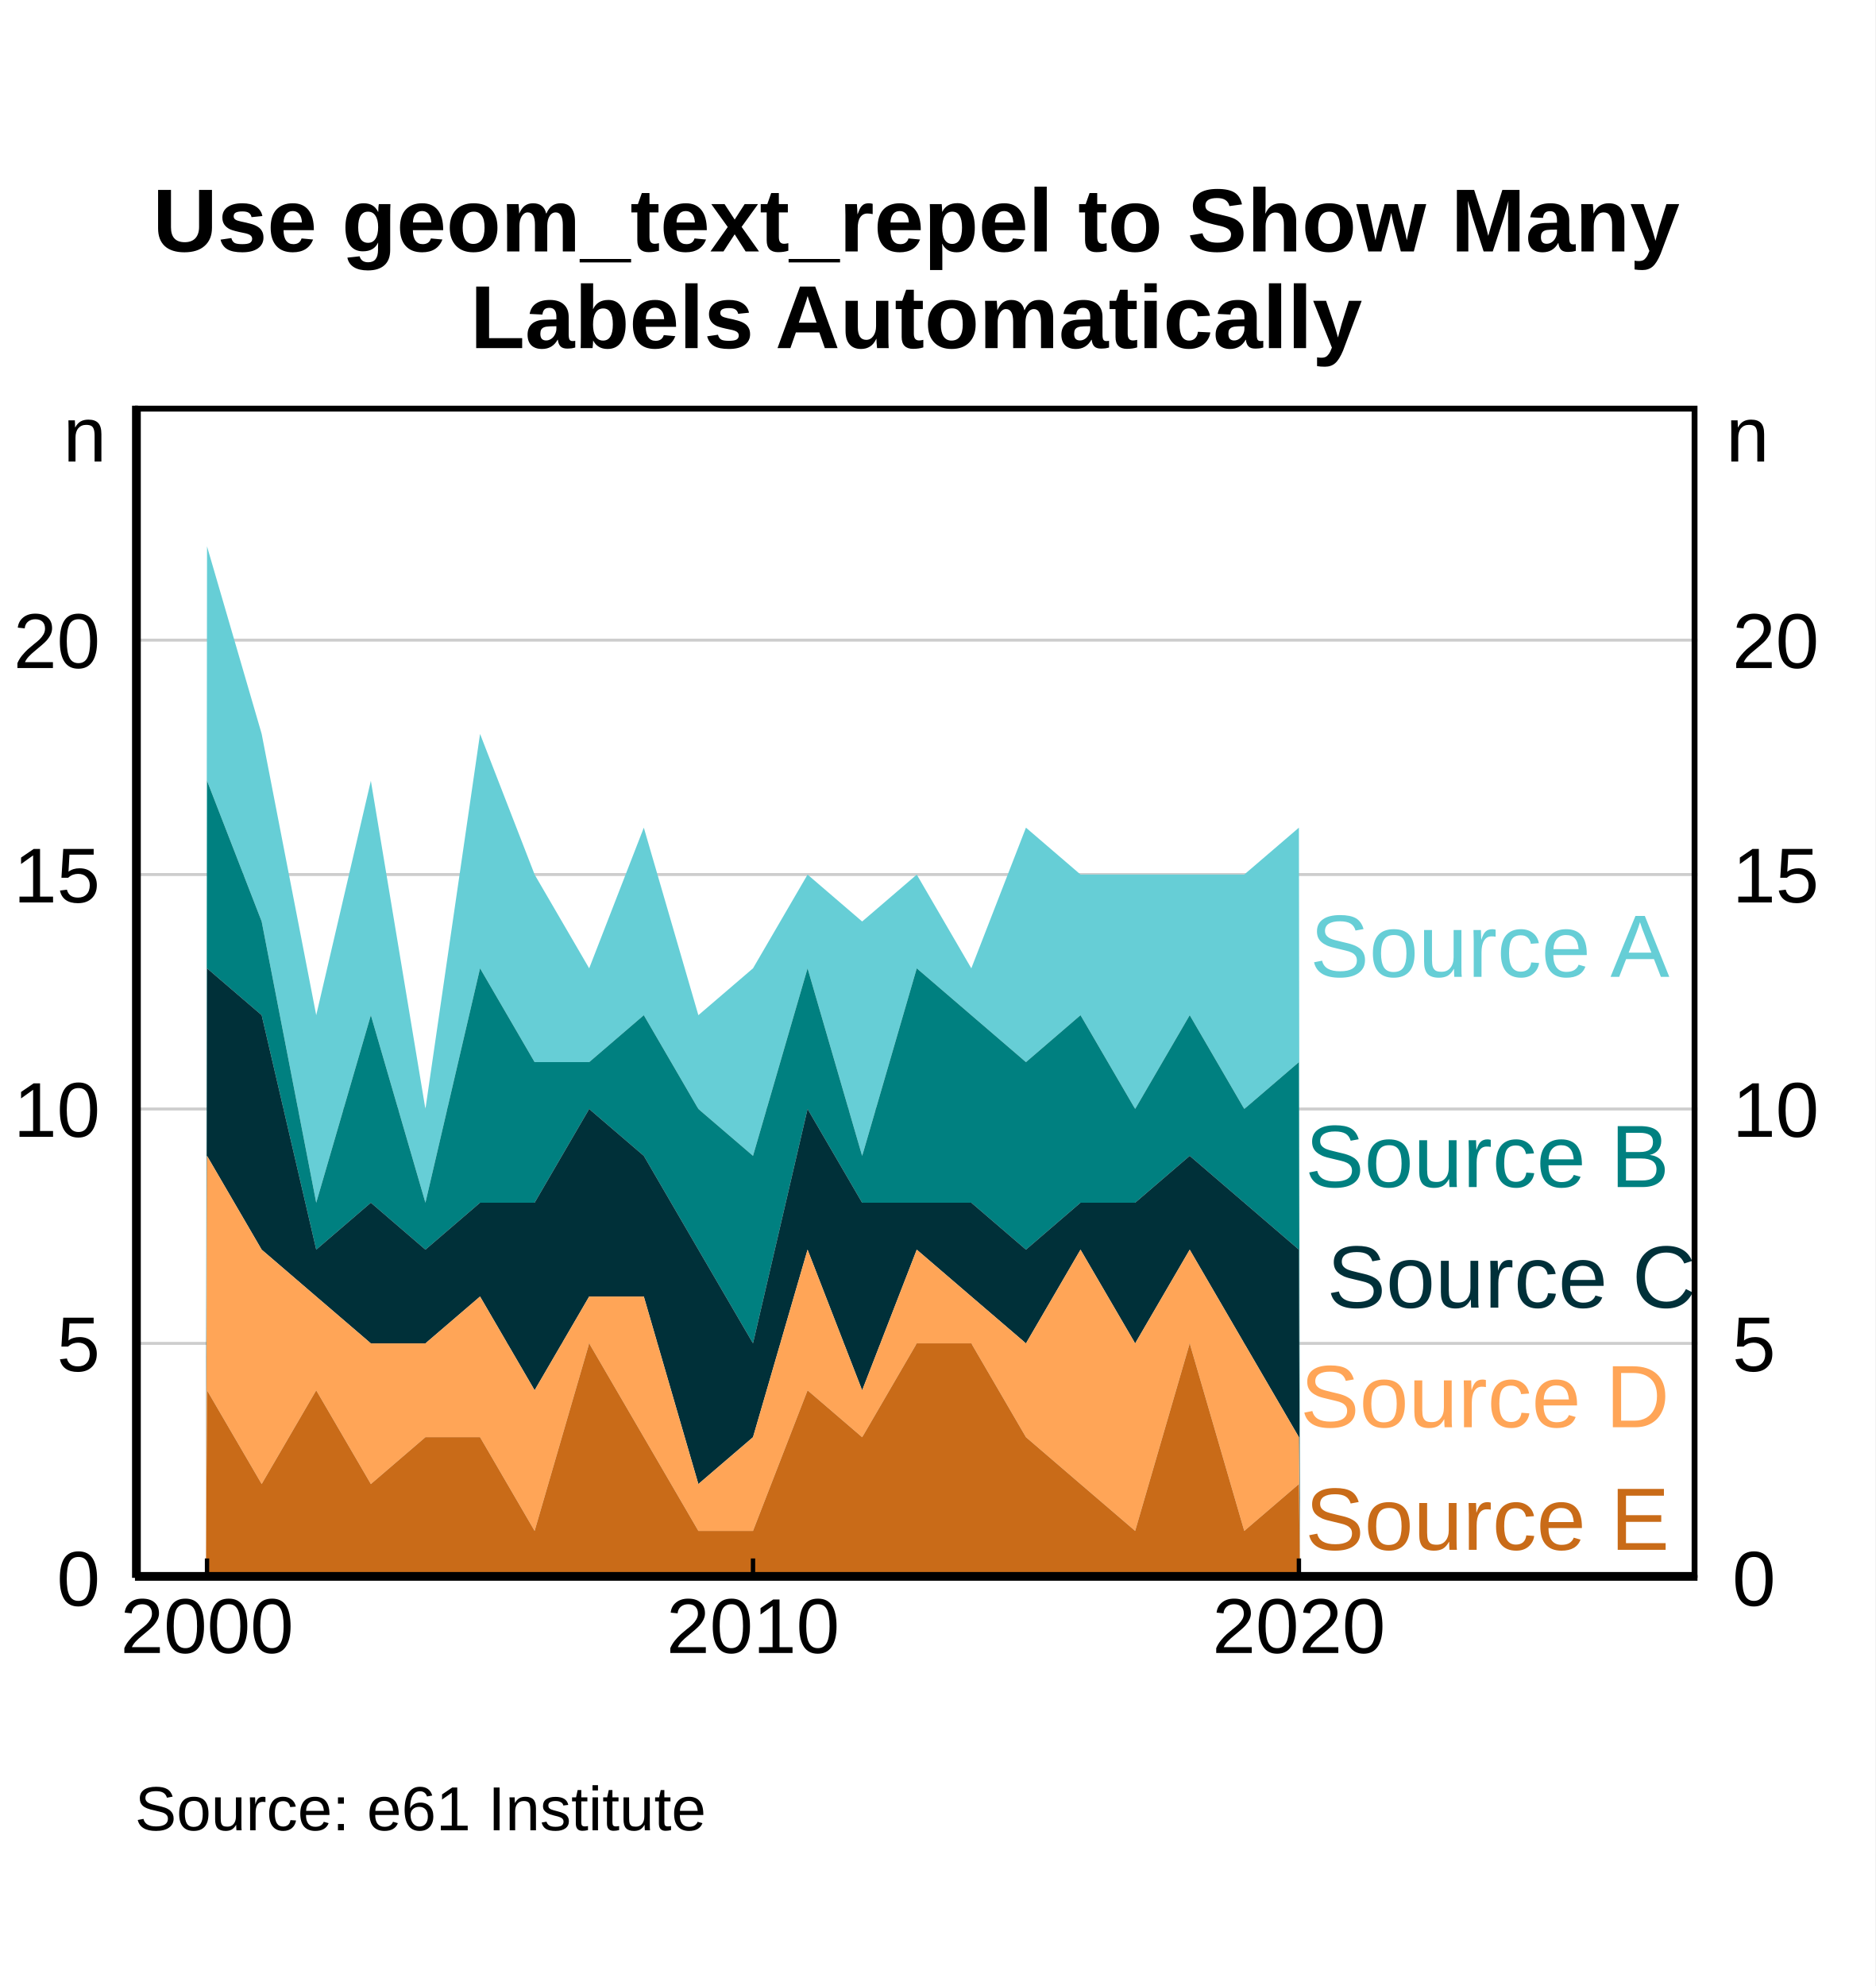
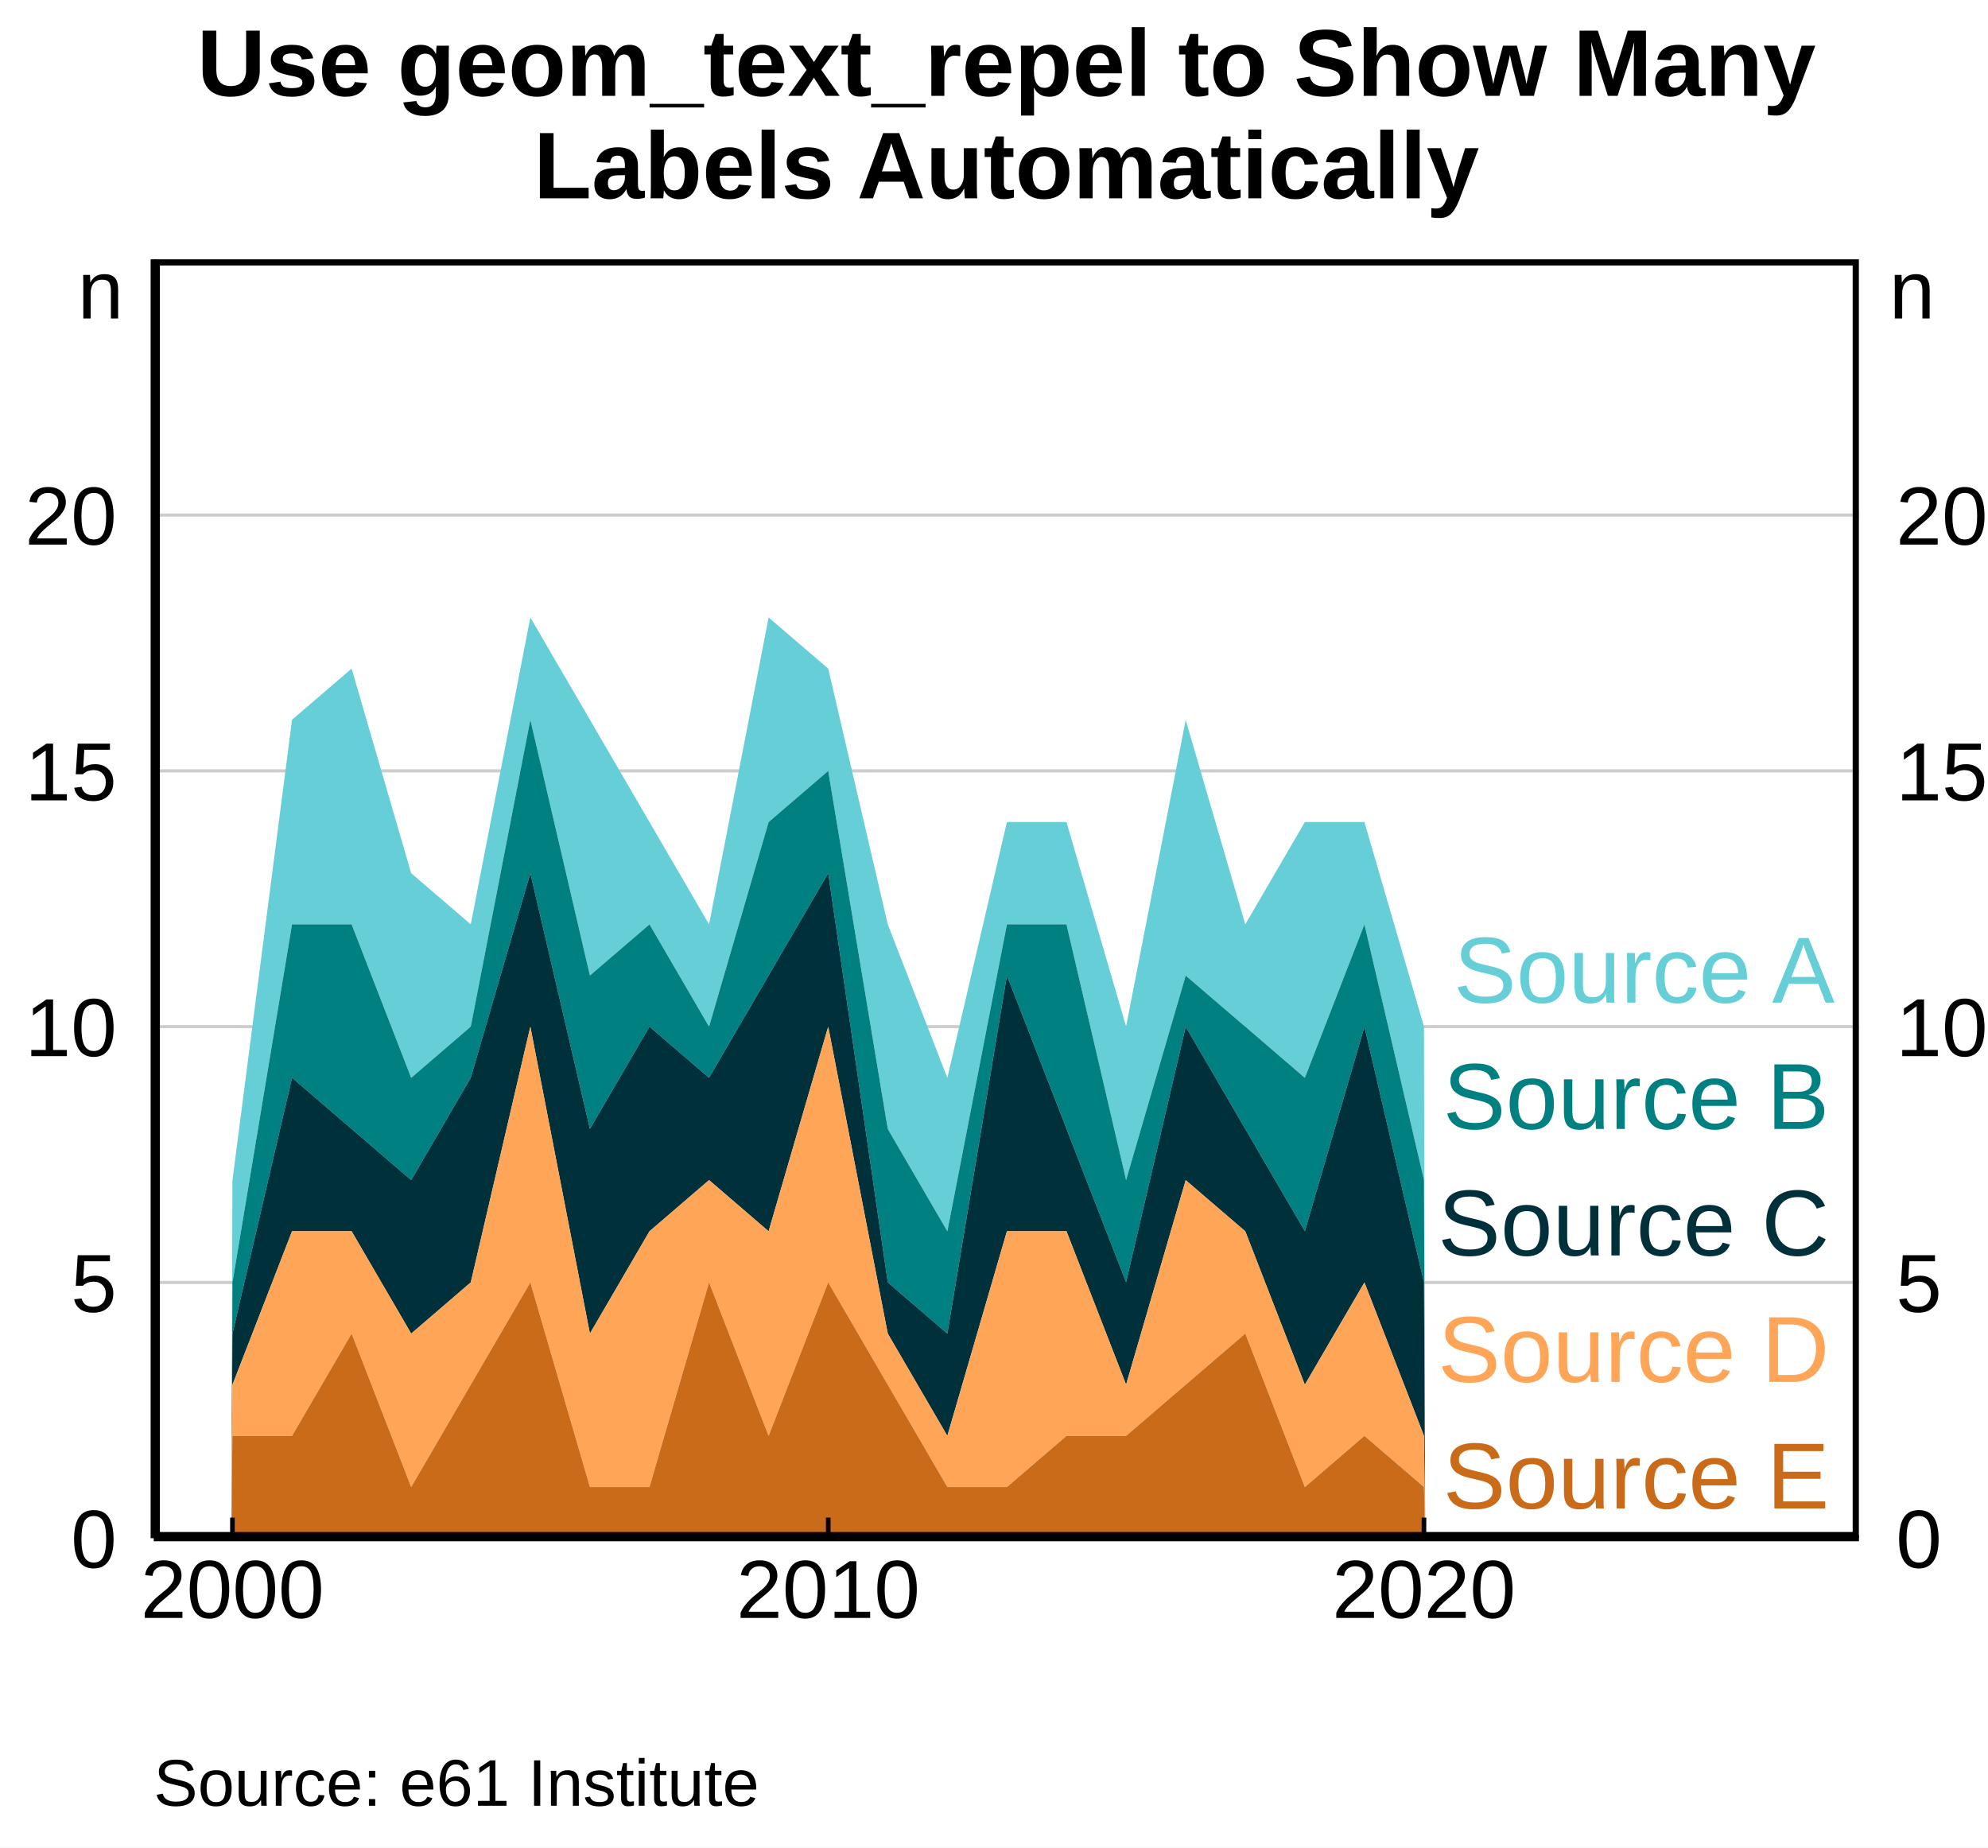
- <svg xmlns="http://www.w3.org/2000/svg" class="svglite" width="240.94pt" height="255.12pt" viewBox="0 0 240.94 255.12">
+ <svg xmlns="http://www.w3.org/2000/svg" class="svglite" width="240.94pt" height="223.94pt" viewBox="0 0 240.94 223.94">
  <defs>
    <style type="text/css">
    .svglite line, .svglite polyline, .svglite polygon, .svglite path, .svglite rect, .svglite circle {
      fill: none;
      stroke: #000000;
      stroke-linecap: round;
      stroke-linejoin: round;
      stroke-miterlimit: 10.00;
    }
    .svglite text {
      white-space: pre;
    }
  </style>
  </defs>
  <rect width="100%" height="100%" style="stroke: none; fill: #FFFFFF;" />
  <defs>
-     <clipPath id="cpMC4wMHwyNDAuOTR8MC4wMHwyNTUuMTI=">
-       <rect x="0.00" y="0.00" width="240.94" height="255.12" />
+     <clipPath id="cpMC4wMHwyNDAuOTR8MC4wMHwyMjMuOTQ=">
+       <rect x="0.00" y="0.00" width="240.94" height="223.94" />
    </clipPath>
  </defs>
-   <g clip-path="url(#cpMC4wMHwyNDAuOTR8MC4wMHwyNTUuMTI=)">
+   <g clip-path="url(#cpMC4wMHwyNDAuOTR8MC4wMHwyMjMuOTQ=)">
</g>
  <defs>
-     <clipPath id="cpMC4wMHwyNDAuOTR8MTYuODd8MjM4LjI0">
-       <rect x="0.00" y="16.87" width="240.94" height="221.37" />
+     <clipPath id="cpMC4wMHwyNDAuOTR8MS45NXwyMjEuOTk=">
+       <rect x="0.00" y="1.95" width="240.94" height="220.04" />
    </clipPath>
  </defs>
-   <g clip-path="url(#cpMC4wMHwyNDAuOTR8MTYuODd8MjM4LjI0)">
-     <rect x="0.00" y="16.87" width="240.94" height="221.37" style="stroke-width: 0.75; stroke: none; fill: #FFFFFF;" />
+   <g clip-path="url(#cpMC4wMHwyNDAuOTR8MS45NXwyMjEuOTk=)">
+     <rect x="0.00" y="1.95" width="240.94" height="220.04" style="stroke-width: 0.75; stroke: none; fill: #FFFFFF;" />
  </g>
-   <g clip-path="url(#cpMC4wMHwyNDAuOTR8MC4wMHwyNTUuMTI=)">
+   <g clip-path="url(#cpMC4wMHwyNDAuOTR8MC4wMHwyMjMuOTQ=)">
</g>
  <defs>
-     <clipPath id="cpMTcuMzR8MjE4LjEwfDUyLjEyfDIwMi42OQ==">
-       <rect x="17.34" y="52.12" width="200.76" height="150.57" />
+     <clipPath id="cpMTguNjN8MjI1LjMwfDMxLjQzfDE4Ni40Mw==">
+       <rect x="18.63" y="31.43" width="206.66" height="155.00" />
    </clipPath>
  </defs>
-   <g clip-path="url(#cpMTcuMzR8MjE4LjEwfDUyLjEyfDIwMi42OQ==)">
-     <rect x="17.34" y="52.12" width="200.76" height="150.57" style="stroke-width: 0.75; stroke: none; fill: #FFFFFF;" />
-     <polyline points="17.34,202.69 218.10,202.69 " style="stroke-width: 0.38; stroke: #CDCDCD; stroke-linecap: butt;" />
-     <polyline points="17.34,172.57 218.10,172.57 " style="stroke-width: 0.38; stroke: #CDCDCD; stroke-linecap: butt;" />
-     <polyline points="17.34,142.46 218.10,142.46 " style="stroke-width: 0.38; stroke: #CDCDCD; stroke-linecap: butt;" />
-     <polyline points="17.34,112.34 218.10,112.34 " style="stroke-width: 0.38; stroke: #CDCDCD; stroke-linecap: butt;" />
-     <polyline points="17.34,82.23 218.10,82.23 " style="stroke-width: 0.38; stroke: #CDCDCD; stroke-linecap: butt;" />
-     <polygon points="26.60,70.18 26.74,70.67 33.48,93.79 33.62,94.28 33.76,95.00 40.49,129.69 40.63,130.41 40.77,129.81 47.51,100.90 47.65,100.30 47.79,101.14 54.52,141.62 54.66,142.46 54.80,141.50 61.54,95.24 61.68,94.28 61.82,94.64 68.55,111.98 68.69,112.34 68.83,112.59 75.56,124.15 75.70,124.39 75.84,124.03 82.58,106.68 82.72,106.32 82.86,106.80 89.59,129.93 89.73,130.41 89.87,130.29 96.61,124.51 96.75,124.39 96.89,124.15 103.62,112.59 103.76,112.34 103.90,112.47 110.63,118.25 110.77,118.37 110.92,118.25 117.65,112.47 117.79,112.34 117.93,112.59 124.66,124.15 124.80,124.39 124.94,124.03 131.68,106.68 131.82,106.32 131.96,106.44 138.69,112.22 138.83,112.34 138.97,112.34 145.71,112.34 145.85,112.34 145.99,112.34 152.72,112.34 152.86,112.34 153.00,112.34 159.73,112.34 159.87,112.34 160.01,112.22 166.75,106.44 166.89,106.32 167.03,202.69 166.89,136.44 166.75,136.56 160.01,142.34 159.87,142.46 159.73,142.22 153.00,130.65 152.86,130.41 152.72,130.65 145.99,142.22 145.85,142.46 145.71,142.22 138.97,130.65 138.83,130.41 138.69,130.53 131.96,136.32 131.82,136.44 131.68,136.32 124.94,130.53 124.80,130.41 124.66,130.29 117.93,124.51 117.79,124.39 117.65,124.87 110.92,148.00 110.77,148.48 110.63,148.00 103.90,124.87 103.76,124.39 103.62,124.87 96.89,148.00 96.75,148.48 96.61,148.36 89.87,142.58 89.73,142.46 89.59,142.22 82.86,130.65 82.72,130.41 82.58,130.53 75.84,136.32 75.70,136.44 75.56,136.44 68.83,136.44 68.69,136.44 68.55,136.20 61.82,124.63 61.68,124.39 61.54,124.99 54.80,153.90 54.66,154.50 54.52,154.02 47.79,130.89 47.65,130.41 47.51,130.89 40.77,154.02 40.63,154.50 40.49,153.78 33.76,119.09 33.62,118.37 33.48,118.01 26.74,100.66 26.60,100.30 26.46,202.69 " style="stroke-width: 0.00; stroke: none; stroke-linecap: butt; fill: #66CED6;" />
-     <polyline points="26.60,70.18 26.74,70.67 33.48,93.79 33.62,94.28 33.76,95.00 40.49,129.69 40.63,130.41 40.77,129.81 47.51,100.90 47.65,100.30 47.79,101.14 54.52,141.62 54.66,142.46 54.80,141.50 61.54,95.24 61.68,94.28 61.82,94.64 68.55,111.98 68.69,112.34 68.83,112.59 75.56,124.15 75.70,124.39 75.84,124.03 82.58,106.68 82.72,106.32 82.86,106.80 89.59,129.93 89.73,130.41 89.87,130.29 96.61,124.51 96.75,124.39 96.89,124.15 103.62,112.59 103.76,112.34 103.90,112.47 110.63,118.25 110.77,118.37 110.92,118.25 117.65,112.47 117.79,112.34 117.93,112.59 124.66,124.15 124.80,124.39 124.94,124.03 131.68,106.68 131.82,106.32 131.96,106.44 138.69,112.22 138.83,112.34 138.97,112.34 145.71,112.34 145.85,112.34 145.99,112.34 152.72,112.34 152.86,112.34 153.00,112.34 159.73,112.34 159.87,112.34 160.01,112.22 166.75,106.44 166.89,106.32 " style="stroke-width: 2.13; stroke: none; stroke-linecap: butt;" />
-     <polygon points="26.60,100.30 26.74,100.66 33.48,118.01 33.62,118.37 33.76,119.09 40.49,153.78 40.63,154.50 40.77,154.02 47.51,130.89 47.65,130.41 47.79,130.89 54.52,154.02 54.66,154.50 54.80,153.90 61.54,124.99 61.68,124.39 61.82,124.63 68.55,136.20 68.69,136.44 68.83,136.44 75.56,136.44 75.70,136.44 75.84,136.32 82.58,130.53 82.72,130.41 82.86,130.65 89.59,142.22 89.73,142.46 89.87,142.58 96.61,148.36 96.75,148.48 96.89,148.00 103.62,124.87 103.76,124.39 103.90,124.87 110.63,148.00 110.77,148.48 110.92,148.00 117.65,124.87 117.79,124.39 117.93,124.51 124.66,130.29 124.80,130.41 124.94,130.53 131.68,136.32 131.82,136.44 131.96,136.32 138.69,130.53 138.83,130.41 138.97,130.65 145.71,142.22 145.85,142.46 145.99,142.22 152.72,130.65 152.86,130.41 153.00,130.65 159.73,142.22 159.87,142.46 160.01,142.34 166.75,136.56 166.89,136.44 167.03,202.69 166.89,160.53 166.75,160.41 160.01,154.62 159.87,154.50 159.73,154.38 153.00,148.60 152.86,148.48 152.72,148.60 145.99,154.38 145.85,154.50 145.71,154.50 138.97,154.50 138.83,154.50 138.69,154.62 131.96,160.41 131.82,160.53 131.68,160.41 124.94,154.62 124.80,154.50 124.66,154.50 117.93,154.50 117.79,154.50 117.65,154.50 110.92,154.50 110.77,154.50 110.63,154.26 103.90,142.70 103.76,142.46 103.62,143.06 96.89,171.97 96.75,172.57 96.61,172.33 89.87,160.77 89.73,160.53 89.59,160.29 82.86,148.72 82.72,148.48 82.58,148.36 75.84,142.58 75.70,142.46 75.56,142.70 68.83,154.26 68.69,154.50 68.55,154.50 61.82,154.50 61.68,154.50 61.54,154.62 54.80,160.41 54.66,160.53 54.52,160.41 47.79,154.62 47.65,154.50 47.51,154.62 40.77,160.41 40.63,160.53 40.49,159.92 33.76,131.02 33.62,130.41 33.48,130.29 26.74,124.51 26.60,124.39 26.46,202.69 " style="stroke-width: 0.00; stroke: none; stroke-linecap: butt; fill: #008080;" />
-     <polyline points="26.60,100.30 26.74,100.66 33.48,118.01 33.62,118.37 33.76,119.09 40.49,153.78 40.63,154.50 40.77,154.02 47.51,130.89 47.65,130.41 47.79,130.89 54.52,154.02 54.66,154.50 54.80,153.90 61.54,124.99 61.68,124.39 61.82,124.63 68.55,136.20 68.69,136.44 68.83,136.44 75.56,136.44 75.70,136.44 75.84,136.32 82.58,130.53 82.72,130.41 82.86,130.65 89.59,142.22 89.73,142.46 89.87,142.58 96.61,148.36 96.75,148.48 96.89,148.00 103.62,124.87 103.76,124.39 103.90,124.87 110.63,148.00 110.77,148.48 110.92,148.00 117.65,124.87 117.79,124.39 117.93,124.51 124.66,130.29 124.80,130.41 124.94,130.53 131.68,136.32 131.82,136.44 131.96,136.32 138.69,130.53 138.83,130.41 138.97,130.65 145.71,142.22 145.85,142.46 145.99,142.22 152.72,130.65 152.86,130.41 153.00,130.65 159.73,142.22 159.87,142.46 160.01,142.34 166.75,136.56 166.89,136.44 " style="stroke-width: 2.13; stroke: none; stroke-linecap: butt;" />
-     <polygon points="26.60,124.39 26.74,124.51 33.48,130.29 33.62,130.41 33.76,131.02 40.49,159.92 40.63,160.53 40.77,160.41 47.51,154.62 47.65,154.50 47.79,154.62 54.52,160.41 54.66,160.53 54.80,160.41 61.54,154.62 61.68,154.50 61.82,154.50 68.55,154.50 68.69,154.50 68.83,154.26 75.56,142.70 75.70,142.46 75.84,142.58 82.58,148.36 82.72,148.48 82.86,148.72 89.59,160.29 89.73,160.53 89.87,160.77 96.61,172.33 96.75,172.57 96.89,171.97 103.62,143.06 103.76,142.46 103.90,142.70 110.63,154.26 110.77,154.50 110.92,154.50 117.65,154.50 117.79,154.50 117.93,154.50 124.66,154.50 124.80,154.50 124.94,154.62 131.68,160.41 131.82,160.53 131.96,160.41 138.69,154.62 138.83,154.50 138.97,154.50 145.71,154.50 145.85,154.50 145.99,154.38 152.72,148.60 152.86,148.48 153.00,148.60 159.73,154.38 159.87,154.50 160.01,154.62 166.75,160.41 166.89,160.53 167.03,202.69 166.89,184.62 166.75,184.38 160.01,172.81 159.87,172.57 159.73,172.33 153.00,160.77 152.86,160.53 152.72,160.77 145.99,172.33 145.85,172.57 145.71,172.33 138.97,160.77 138.83,160.53 138.69,160.77 131.96,172.33 131.82,172.57 131.68,172.45 124.94,166.67 124.80,166.55 124.66,166.43 117.93,160.65 117.79,160.53 117.65,160.89 110.92,178.23 110.77,178.60 110.63,178.23 103.90,160.89 103.76,160.53 103.62,161.01 96.89,184.14 96.75,184.62 96.61,184.74 89.87,190.52 89.73,190.64 89.59,190.16 82.86,167.03 82.72,166.55 82.58,166.55 75.84,166.55 75.70,166.55 75.56,166.79 68.83,178.35 68.69,178.60 68.55,178.35 61.82,166.79 61.68,166.55 61.54,166.67 54.80,172.45 54.66,172.57 54.52,172.57 47.79,172.57 47.65,172.57 47.51,172.45 40.77,166.67 40.63,166.55 40.49,166.43 33.76,160.65 33.62,160.53 33.48,160.29 26.74,148.72 26.60,148.48 26.46,202.69 " style="stroke-width: 0.00; stroke: none; stroke-linecap: butt; fill: #003039;" />
-     <polyline points="26.60,124.39 26.74,124.51 33.48,130.29 33.62,130.41 33.76,131.02 40.49,159.92 40.63,160.53 40.77,160.41 47.51,154.62 47.65,154.50 47.79,154.62 54.52,160.41 54.66,160.53 54.80,160.41 61.54,154.62 61.68,154.50 61.82,154.50 68.55,154.50 68.69,154.50 68.83,154.26 75.56,142.70 75.70,142.46 75.84,142.58 82.58,148.36 82.72,148.48 82.86,148.72 89.59,160.29 89.73,160.53 89.87,160.77 96.61,172.33 96.75,172.57 96.89,171.97 103.62,143.06 103.76,142.46 103.90,142.70 110.63,154.26 110.77,154.50 110.92,154.50 117.65,154.50 117.79,154.50 117.93,154.50 124.66,154.50 124.80,154.50 124.94,154.62 131.68,160.41 131.82,160.53 131.96,160.41 138.69,154.62 138.83,154.50 138.97,154.50 145.71,154.50 145.85,154.50 145.99,154.38 152.72,148.60 152.86,148.48 153.00,148.60 159.73,154.38 159.87,154.50 160.01,154.62 166.75,160.41 166.89,160.53 " style="stroke-width: 2.13; stroke: none; stroke-linecap: butt;" />
-     <polygon points="26.60,148.48 26.74,148.72 33.48,160.29 33.62,160.53 33.76,160.65 40.49,166.43 40.63,166.55 40.77,166.67 47.51,172.45 47.65,172.57 47.79,172.57 54.52,172.57 54.66,172.57 54.80,172.45 61.54,166.67 61.68,166.55 61.82,166.79 68.55,178.35 68.69,178.60 68.83,178.35 75.56,166.79 75.70,166.55 75.84,166.55 82.58,166.55 82.72,166.55 82.86,167.03 89.59,190.16 89.73,190.64 89.87,190.52 96.61,184.74 96.75,184.62 96.89,184.14 103.62,161.01 103.76,160.53 103.90,160.89 110.63,178.23 110.77,178.60 110.92,178.23 117.65,160.89 117.79,160.53 117.93,160.65 124.66,166.43 124.80,166.55 124.94,166.67 131.68,172.45 131.82,172.57 131.96,172.33 138.69,160.77 138.83,160.53 138.97,160.77 145.71,172.33 145.85,172.57 145.99,172.33 152.72,160.77 152.86,160.53 153.00,160.77 159.73,172.33 159.87,172.57 160.01,172.81 166.75,184.38 166.89,184.62 167.03,202.69 166.89,190.64 166.75,190.76 160.01,196.54 159.87,196.66 159.73,196.18 153.00,173.05 152.86,172.57 152.72,173.05 145.99,196.18 145.85,196.66 145.71,196.54 138.97,190.76 138.83,190.64 138.69,190.52 131.96,184.74 131.82,184.62 131.68,184.38 124.94,172.81 124.80,172.57 124.66,172.57 117.93,172.57 117.79,172.57 117.65,172.81 110.92,184.38 110.77,184.62 110.63,184.50 103.90,178.72 103.76,178.60 103.62,178.96 96.89,196.30 96.75,196.66 96.61,196.66 89.87,196.66 89.73,196.66 89.59,196.42 82.86,184.86 82.72,184.62 82.58,184.38 75.84,172.81 75.70,172.57 75.56,173.05 68.83,196.18 68.69,196.66 68.55,196.42 61.82,184.86 61.68,184.62 61.54,184.62 54.80,184.62 54.66,184.62 54.52,184.74 47.79,190.52 47.65,190.64 47.51,190.40 40.77,178.84 40.63,178.60 40.49,178.84 33.76,190.40 33.62,190.64 33.48,190.40 26.74,178.84 26.60,178.60 26.46,202.69 " style="stroke-width: 0.00; stroke: none; stroke-linecap: butt; fill: #FFA557;" />
-     <polyline points="26.60,148.48 26.74,148.72 33.48,160.29 33.62,160.53 33.76,160.65 40.49,166.43 40.63,166.55 40.77,166.67 47.51,172.45 47.65,172.57 47.79,172.57 54.52,172.57 54.66,172.57 54.80,172.45 61.54,166.67 61.68,166.55 61.82,166.79 68.55,178.35 68.69,178.60 68.83,178.35 75.56,166.79 75.70,166.55 75.84,166.55 82.58,166.55 82.72,166.55 82.86,167.03 89.59,190.16 89.73,190.64 89.87,190.52 96.61,184.74 96.75,184.62 96.89,184.14 103.62,161.01 103.76,160.53 103.90,160.89 110.63,178.23 110.77,178.60 110.92,178.23 117.65,160.89 117.79,160.53 117.93,160.65 124.66,166.43 124.80,166.55 124.94,166.67 131.68,172.45 131.82,172.57 131.96,172.33 138.69,160.77 138.83,160.53 138.97,160.77 145.71,172.33 145.85,172.57 145.99,172.33 152.72,160.77 152.86,160.53 153.00,160.77 159.73,172.33 159.87,172.57 160.01,172.81 166.75,184.38 166.89,184.62 " style="stroke-width: 2.13; stroke: none; stroke-linecap: butt;" />
-     <polygon points="26.60,178.60 26.74,178.84 33.48,190.40 33.62,190.64 33.76,190.40 40.49,178.84 40.63,178.60 40.77,178.84 47.51,190.40 47.65,190.64 47.79,190.52 54.52,184.74 54.66,184.62 54.80,184.62 61.54,184.62 61.68,184.62 61.82,184.86 68.55,196.42 68.69,196.66 68.83,196.18 75.56,173.05 75.70,172.57 75.84,172.81 82.58,184.38 82.72,184.62 82.86,184.86 89.59,196.42 89.73,196.66 89.87,196.66 96.61,196.66 96.75,196.66 96.89,196.30 103.62,178.96 103.76,178.60 103.90,178.72 110.63,184.50 110.77,184.62 110.92,184.38 117.65,172.81 117.79,172.57 117.93,172.57 124.66,172.57 124.80,172.57 124.94,172.81 131.68,184.38 131.82,184.62 131.96,184.74 138.69,190.52 138.83,190.64 138.97,190.76 145.71,196.54 145.85,196.66 145.99,196.18 152.72,173.05 152.86,172.57 153.00,173.05 159.73,196.18 159.87,196.66 160.01,196.54 166.75,190.76 166.89,190.64 167.03,202.69 166.89,202.69 166.75,202.69 160.01,202.69 159.87,202.69 159.73,202.69 153.00,202.69 152.86,202.69 152.72,202.69 145.99,202.69 145.85,202.69 145.71,202.69 138.97,202.69 138.83,202.69 138.69,202.69 131.96,202.69 131.82,202.69 131.68,202.69 124.94,202.69 124.80,202.69 124.66,202.69 117.93,202.69 117.79,202.69 117.65,202.69 110.92,202.69 110.77,202.69 110.63,202.69 103.90,202.69 103.76,202.69 103.62,202.69 96.89,202.69 96.75,202.69 96.61,202.69 89.87,202.69 89.73,202.69 89.59,202.69 82.86,202.69 82.72,202.69 82.58,202.69 75.84,202.69 75.70,202.69 75.56,202.69 68.83,202.69 68.69,202.69 68.55,202.69 61.82,202.69 61.68,202.69 61.54,202.69 54.80,202.69 54.66,202.69 54.52,202.69 47.79,202.69 47.65,202.69 47.51,202.69 40.77,202.69 40.63,202.69 40.49,202.69 33.76,202.69 33.62,202.69 33.48,202.69 26.74,202.69 26.60,202.69 26.46,202.69 " style="stroke-width: 0.00; stroke: none; stroke-linecap: butt; fill: #C96B18;" />
-     <polyline points="26.60,178.60 26.74,178.84 33.48,190.40 33.62,190.64 33.76,190.40 40.49,178.84 40.63,178.60 40.77,178.84 47.51,190.40 47.65,190.64 47.79,190.52 54.52,184.74 54.66,184.62 54.80,184.62 61.54,184.62 61.68,184.62 61.82,184.86 68.55,196.42 68.69,196.66 68.83,196.18 75.56,173.05 75.70,172.57 75.84,172.81 82.58,184.38 82.72,184.62 82.86,184.86 89.59,196.42 89.73,196.66 89.87,196.66 96.61,196.66 96.75,196.66 96.89,196.30 103.62,178.96 103.76,178.60 103.90,178.72 110.63,184.50 110.77,184.62 110.92,184.38 117.65,172.81 117.79,172.57 117.93,172.57 124.66,172.57 124.80,172.57 124.94,172.81 131.68,184.38 131.82,184.62 131.96,184.74 138.69,190.52 138.83,190.64 138.97,190.76 145.71,196.54 145.85,196.66 145.99,196.18 152.72,173.05 152.86,172.57 153.00,173.05 159.73,196.18 159.87,196.66 160.01,196.54 166.75,190.76 166.89,190.64 " style="stroke-width: 2.13; stroke: none; stroke-linecap: butt;" />
-     <text x="191.41" y="125.49" text-anchor="middle" style="font-size: 11.38px;fill: #66CED6; font-family: &quot;Arial&quot;;" textLength="46.17px" lengthAdjust="spacingAndGlyphs">Source A</text>
-     <text x="191.10" y="152.49" text-anchor="middle" style="font-size: 11.38px;fill: #008080; font-family: &quot;Arial&quot;;" textLength="46.80px" lengthAdjust="spacingAndGlyphs">Source B</text>
-     <text x="194.20" y="167.98" text-anchor="middle" style="font-size: 11.38px;fill: #003039; font-family: &quot;Arial&quot;;" textLength="47.43px" lengthAdjust="spacingAndGlyphs">Source C</text>
-     <text x="190.79" y="183.34" text-anchor="middle" style="font-size: 11.38px;fill: #FFA557; font-family: &quot;Arial&quot;;" textLength="47.43px" lengthAdjust="spacingAndGlyphs">Source D</text>
-     <text x="191.10" y="199.09" text-anchor="middle" style="font-size: 11.38px;fill: #C96B18; font-family: &quot;Arial&quot;;" textLength="46.80px" lengthAdjust="spacingAndGlyphs">Source E</text>
-     <rect x="17.34" y="52.12" width="200.76" height="150.57" style="stroke-width: 1.50;" />
+   <g clip-path="url(#cpMTguNjN8MjI1LjMwfDMxLjQzfDE4Ni40Mw==)">
+     <rect x="18.63" y="31.43" width="206.66" height="155.00" style="stroke-width: 0.75; stroke: none; fill: #FFFFFF;" />
+     <polyline points="18.63,186.43 225.30,186.43 " style="stroke-width: 0.38; stroke: #CDCDCD; stroke-linecap: butt;" />
+     <polyline points="18.63,155.43 225.30,155.43 " style="stroke-width: 0.38; stroke: #CDCDCD; stroke-linecap: butt;" />
+     <polyline points="18.63,124.43 225.30,124.43 " style="stroke-width: 0.38; stroke: #CDCDCD; stroke-linecap: butt;" />
+     <polyline points="18.63,93.43 225.30,93.43 " style="stroke-width: 0.38; stroke: #CDCDCD; stroke-linecap: butt;" />
+     <polyline points="18.63,62.43 225.30,62.43 " style="stroke-width: 0.38; stroke: #CDCDCD; stroke-linecap: butt;" />
+     <polygon points="28.17,143.03 28.32,141.91 35.25,88.35 35.39,87.23 35.54,87.11 42.47,81.16 42.61,81.03 42.76,81.53 49.69,105.34 49.83,105.83 49.98,105.96 56.91,111.91 57.05,112.03 57.20,111.29 64.13,75.58 64.28,74.83 64.42,75.08 71.35,86.98 71.50,87.23 71.64,87.48 78.57,99.38 78.72,99.63 78.86,99.88 85.79,111.78 85.94,112.03 86.08,111.29 93.01,75.58 93.16,74.83 93.30,74.96 100.23,80.91 100.38,81.03 100.52,81.65 107.45,111.41 107.60,112.03 107.74,112.40 114.67,130.26 114.82,130.63 114.96,130.01 121.89,100.25 122.04,99.63 122.18,99.63 129.12,99.63 129.26,99.63 129.40,100.13 136.34,123.93 136.48,124.43 136.62,123.69 143.56,87.98 143.70,87.23 143.84,87.73 150.78,111.54 150.92,112.03 151.07,111.78 158.00,99.88 158.14,99.63 158.29,99.63 165.22,99.63 165.36,99.63 165.51,100.13 172.44,123.93 172.58,124.43 172.73,186.43 172.58,143.03 172.44,142.41 165.51,112.65 165.36,112.03 165.22,112.40 158.29,130.26 158.14,130.63 158.00,130.51 151.07,124.55 150.92,124.43 150.78,124.31 143.84,118.36 143.70,118.23 143.56,118.73 136.62,142.53 136.48,143.03 136.34,142.41 129.40,112.65 129.26,112.03 129.12,112.03 122.18,112.03 122.04,112.03 121.89,112.78 114.96,148.49 114.82,149.23 114.67,148.98 107.74,137.08 107.60,136.83 107.45,135.96 100.52,94.30 100.38,93.43 100.23,93.56 93.30,99.51 93.16,99.63 93.01,100.13 86.08,123.93 85.94,124.43 85.79,124.18 78.86,112.28 78.72,112.03 78.57,112.16 71.64,118.11 71.50,118.23 71.35,117.61 64.42,87.85 64.28,87.23 64.13,87.98 57.20,123.69 57.05,124.43 56.91,124.55 49.98,130.51 49.83,130.63 49.69,130.26 42.76,112.40 42.61,112.03 42.47,112.03 35.54,112.03 35.39,112.03 35.25,112.90 28.32,154.56 28.17,155.43 28.03,186.43 " style="stroke-width: 0.00; stroke: none; stroke-linecap: butt; fill: #66CED6;" />
+     <polyline points="28.17,143.03 28.32,141.91 35.25,88.35 35.39,87.23 35.54,87.11 42.47,81.16 42.61,81.03 42.76,81.53 49.69,105.34 49.83,105.83 49.98,105.96 56.91,111.91 57.05,112.03 57.20,111.29 64.13,75.58 64.28,74.83 64.42,75.08 71.35,86.98 71.50,87.23 71.64,87.48 78.57,99.38 78.72,99.63 78.86,99.88 85.79,111.78 85.94,112.03 86.08,111.29 93.01,75.58 93.16,74.83 93.30,74.96 100.23,80.91 100.38,81.03 100.52,81.65 107.45,111.41 107.60,112.03 107.74,112.40 114.67,130.26 114.82,130.63 114.96,130.01 121.89,100.25 122.04,99.63 122.18,99.63 129.12,99.63 129.26,99.63 129.40,100.13 136.34,123.93 136.48,124.43 136.62,123.69 143.56,87.98 143.70,87.23 143.84,87.73 150.78,111.54 150.92,112.03 151.07,111.78 158.00,99.88 158.14,99.63 158.29,99.63 165.22,99.63 165.36,99.63 165.51,100.13 172.44,123.93 172.58,124.43 " style="stroke-width: 2.13; stroke: none; stroke-linecap: butt;" />
+     <polygon points="28.17,155.43 28.32,154.56 35.25,112.90 35.39,112.03 35.54,112.03 42.47,112.03 42.61,112.03 42.76,112.40 49.69,130.26 49.83,130.63 49.98,130.51 56.91,124.55 57.05,124.43 57.20,123.69 64.13,87.98 64.28,87.23 64.42,87.85 71.35,117.61 71.50,118.23 71.64,118.11 78.57,112.16 78.72,112.03 78.86,112.28 85.79,124.18 85.94,124.43 86.08,123.93 93.01,100.13 93.16,99.63 93.30,99.51 100.23,93.56 100.38,93.43 100.52,94.30 107.45,135.96 107.60,136.83 107.74,137.08 114.67,148.98 114.82,149.23 114.96,148.49 121.89,112.78 122.04,112.03 122.18,112.03 129.12,112.03 129.26,112.03 129.40,112.65 136.34,142.41 136.48,143.03 136.62,142.53 143.56,118.73 143.70,118.23 143.84,118.36 150.78,124.31 150.92,124.43 151.07,124.55 158.00,130.51 158.14,130.63 158.29,130.26 165.22,112.40 165.36,112.03 165.51,112.65 172.44,142.41 172.58,143.03 172.73,186.43 172.58,155.43 172.44,154.81 165.51,125.05 165.36,124.43 165.22,124.93 158.29,148.73 158.14,149.23 158.00,148.98 151.07,137.08 150.92,136.83 150.78,136.58 143.84,124.68 143.70,124.43 143.56,125.05 136.62,154.81 136.48,155.43 136.34,155.06 129.40,137.20 129.26,136.83 129.12,136.46 122.18,118.60 122.04,118.23 121.89,119.10 114.96,160.76 114.82,161.63 114.67,161.51 107.74,155.55 107.60,155.43 107.45,154.44 100.52,106.82 100.38,105.83 100.23,106.08 93.30,117.98 93.16,118.23 93.01,118.48 86.08,130.38 85.94,130.63 85.79,130.51 78.86,124.55 78.72,124.43 78.57,124.68 71.64,136.58 71.50,136.83 71.35,136.21 64.42,106.45 64.28,105.83 64.13,106.33 57.20,130.13 57.05,130.63 56.91,130.88 49.98,142.78 49.83,143.03 49.69,142.91 42.76,136.95 42.61,136.83 42.47,136.71 35.54,130.75 35.39,130.63 35.25,131.25 28.32,161.01 28.17,161.63 28.03,186.43 " style="stroke-width: 0.00; stroke: none; stroke-linecap: butt; fill: #008080;" />
+     <polyline points="28.17,155.43 28.32,154.56 35.25,112.90 35.39,112.03 35.54,112.03 42.47,112.03 42.61,112.03 42.76,112.40 49.69,130.26 49.83,130.63 49.98,130.51 56.91,124.55 57.05,124.43 57.20,123.69 64.13,87.98 64.28,87.23 64.42,87.85 71.35,117.61 71.50,118.23 71.64,118.11 78.57,112.16 78.72,112.03 78.86,112.28 85.79,124.18 85.94,124.43 86.08,123.93 93.01,100.13 93.16,99.63 93.30,99.51 100.23,93.56 100.38,93.43 100.52,94.30 107.45,135.96 107.60,136.83 107.74,137.08 114.67,148.98 114.82,149.23 114.96,148.49 121.89,112.78 122.04,112.03 122.18,112.03 129.12,112.03 129.26,112.03 129.40,112.65 136.34,142.41 136.48,143.03 136.62,142.53 143.56,118.73 143.70,118.23 143.84,118.36 150.78,124.31 150.92,124.43 151.07,124.55 158.00,130.51 158.14,130.63 158.29,130.26 165.22,112.40 165.36,112.03 165.51,112.65 172.44,142.41 172.58,143.03 " style="stroke-width: 2.13; stroke: none; stroke-linecap: butt;" />
+     <polygon points="28.17,161.63 28.32,161.01 35.25,131.25 35.39,130.63 35.54,130.75 42.47,136.71 42.61,136.83 42.76,136.95 49.69,142.91 49.83,143.03 49.98,142.78 56.91,130.88 57.05,130.63 57.20,130.13 64.13,106.33 64.28,105.83 64.42,106.45 71.35,136.21 71.50,136.83 71.64,136.58 78.57,124.68 78.72,124.43 78.86,124.55 85.79,130.51 85.94,130.63 86.08,130.38 93.01,118.48 93.16,118.23 93.30,117.98 100.23,106.08 100.38,105.83 100.52,106.82 107.45,154.44 107.60,155.43 107.74,155.55 114.67,161.51 114.82,161.63 114.96,160.76 121.89,119.10 122.04,118.23 122.18,118.60 129.12,136.46 129.26,136.83 129.40,137.20 136.34,155.06 136.48,155.43 136.62,154.81 143.56,125.05 143.70,124.43 143.84,124.68 150.78,136.58 150.92,136.83 151.07,137.08 158.00,148.98 158.14,149.23 158.29,148.73 165.22,124.93 165.36,124.43 165.51,125.05 172.44,154.81 172.58,155.43 172.73,186.43 172.58,174.03 172.44,173.66 165.51,155.80 165.36,155.43 165.22,155.68 158.29,167.58 158.14,167.83 158.00,167.46 151.07,149.60 150.92,149.23 150.78,149.11 143.84,143.15 143.70,143.03 143.56,143.53 136.62,167.33 136.48,167.83 136.34,167.46 129.40,149.60 129.26,149.23 129.12,149.23 122.18,149.23 122.04,149.23 121.89,149.73 114.96,173.53 114.82,174.03 114.67,173.78 107.74,161.88 107.60,161.63 107.45,160.89 100.52,125.17 100.38,124.43 100.23,124.93 93.30,148.73 93.16,149.23 93.01,149.11 86.08,143.15 85.94,143.03 85.79,143.15 78.86,149.11 78.72,149.23 78.57,149.48 71.64,161.38 71.50,161.63 71.35,160.89 64.42,125.17 64.28,124.43 64.13,125.05 57.20,154.81 57.05,155.43 56.91,155.55 49.98,161.51 49.83,161.63 49.69,161.38 42.76,149.48 42.61,149.23 42.47,149.23 35.54,149.23 35.39,149.23 35.25,149.60 28.32,167.46 28.17,167.83 28.03,186.43 " style="stroke-width: 0.00; stroke: none; stroke-linecap: butt; fill: #003039;" />
+     <polyline points="28.17,161.63 28.32,161.01 35.25,131.25 35.39,130.63 35.54,130.75 42.47,136.71 42.61,136.83 42.76,136.95 49.69,142.91 49.83,143.03 49.98,142.78 56.91,130.88 57.05,130.63 57.20,130.13 64.13,106.33 64.28,105.83 64.42,106.45 71.35,136.21 71.50,136.83 71.64,136.58 78.57,124.68 78.72,124.43 78.86,124.55 85.79,130.51 85.94,130.63 86.08,130.38 93.01,118.48 93.16,118.23 93.30,117.98 100.23,106.08 100.38,105.83 100.52,106.82 107.45,154.44 107.60,155.43 107.74,155.55 114.67,161.51 114.82,161.63 114.96,160.76 121.89,119.10 122.04,118.23 122.18,118.60 129.12,136.46 129.26,136.83 129.40,137.20 136.34,155.06 136.48,155.43 136.62,154.81 143.56,125.05 143.70,124.43 143.84,124.68 150.78,136.58 150.92,136.83 151.07,137.08 158.00,148.98 158.14,149.23 158.29,148.73 165.22,124.93 165.36,124.43 165.51,125.05 172.44,154.81 172.58,155.43 " style="stroke-width: 2.13; stroke: none; stroke-linecap: butt;" />
+     <polygon points="28.17,167.83 28.32,167.46 35.25,149.60 35.39,149.23 35.54,149.23 42.47,149.23 42.61,149.23 42.76,149.48 49.69,161.38 49.83,161.63 49.98,161.51 56.91,155.55 57.05,155.43 57.20,154.81 64.13,125.05 64.28,124.43 64.42,125.17 71.35,160.89 71.50,161.63 71.64,161.38 78.57,149.48 78.72,149.23 78.86,149.11 85.79,143.15 85.94,143.03 86.08,143.15 93.01,149.11 93.16,149.23 93.30,148.73 100.23,124.93 100.38,124.43 100.52,125.17 107.45,160.89 107.60,161.63 107.74,161.88 114.67,173.78 114.82,174.03 114.96,173.53 121.89,149.73 122.04,149.23 122.18,149.23 129.12,149.23 129.26,149.23 129.40,149.60 136.34,167.46 136.48,167.83 136.62,167.33 143.56,143.53 143.70,143.03 143.84,143.15 150.78,149.11 150.92,149.23 151.07,149.60 158.00,167.46 158.14,167.83 158.29,167.58 165.22,155.68 165.36,155.43 165.51,155.80 172.44,173.66 172.58,174.03 172.73,186.43 172.58,180.23 172.44,180.11 165.51,174.15 165.36,174.03 165.22,174.15 158.29,180.11 158.14,180.23 158.00,179.86 151.07,162.00 150.92,161.63 150.78,161.75 143.84,167.71 143.70,167.83 143.56,167.95 136.62,173.91 136.48,174.03 136.34,174.03 129.40,174.03 129.26,174.03 129.12,174.15 122.18,180.11 122.04,180.23 121.89,180.23 114.96,180.23 114.82,180.23 114.67,179.98 107.74,168.08 107.60,167.83 107.45,167.58 100.52,155.68 100.38,155.43 100.23,155.80 93.30,173.66 93.16,174.03 93.01,173.66 86.08,155.80 85.94,155.43 85.79,155.93 78.86,179.73 78.72,180.23 78.57,180.23 71.64,180.23 71.50,180.23 71.35,179.73 64.42,155.93 64.28,155.43 64.13,155.68 57.20,167.58 57.05,167.83 56.91,168.08 49.98,179.98 49.83,180.23 49.69,179.86 42.76,162.00 42.61,161.63 42.47,161.88 35.54,173.78 35.39,174.03 35.25,174.03 28.32,174.03 28.17,174.03 28.03,186.43 " style="stroke-width: 0.00; stroke: none; stroke-linecap: butt; fill: #FFA557;" />
+     <polyline points="28.17,167.83 28.32,167.46 35.25,149.60 35.39,149.23 35.54,149.23 42.47,149.23 42.61,149.23 42.76,149.48 49.69,161.38 49.83,161.63 49.98,161.51 56.91,155.55 57.05,155.43 57.20,154.81 64.13,125.05 64.28,124.43 64.42,125.17 71.35,160.89 71.50,161.63 71.64,161.38 78.57,149.48 78.72,149.23 78.86,149.11 85.79,143.15 85.94,143.03 86.08,143.15 93.01,149.11 93.16,149.23 93.30,148.73 100.23,124.93 100.38,124.43 100.52,125.17 107.45,160.89 107.60,161.63 107.74,161.88 114.67,173.78 114.82,174.03 114.96,173.53 121.89,149.73 122.04,149.23 122.18,149.23 129.12,149.23 129.26,149.23 129.40,149.60 136.34,167.46 136.48,167.83 136.62,167.33 143.56,143.53 143.70,143.03 143.84,143.15 150.78,149.11 150.92,149.23 151.07,149.60 158.00,167.46 158.14,167.83 158.29,167.58 165.22,155.68 165.36,155.43 165.51,155.80 172.44,173.66 172.58,174.03 " style="stroke-width: 2.13; stroke: none; stroke-linecap: butt;" />
+     <polygon points="28.17,174.03 28.32,174.03 35.25,174.03 35.39,174.03 35.54,173.78 42.47,161.88 42.61,161.63 42.76,162.00 49.69,179.86 49.83,180.23 49.98,179.98 56.91,168.08 57.05,167.83 57.20,167.58 64.13,155.68 64.28,155.43 64.42,155.93 71.35,179.73 71.50,180.23 71.64,180.23 78.57,180.23 78.72,180.23 78.86,179.73 85.79,155.93 85.94,155.43 86.08,155.80 93.01,173.66 93.16,174.03 93.30,173.66 100.23,155.80 100.38,155.43 100.52,155.68 107.45,167.58 107.60,167.83 107.74,168.08 114.67,179.98 114.82,180.23 114.96,180.23 121.89,180.23 122.04,180.23 122.18,180.11 129.12,174.15 129.26,174.03 129.40,174.03 136.34,174.03 136.48,174.03 136.62,173.91 143.56,167.95 143.70,167.83 143.84,167.71 150.78,161.75 150.92,161.63 151.07,162.00 158.00,179.86 158.14,180.23 158.29,180.11 165.22,174.15 165.36,174.03 165.51,174.15 172.44,180.11 172.58,180.23 172.73,186.43 172.58,186.43 172.44,186.43 165.51,186.43 165.36,186.43 165.22,186.43 158.29,186.43 158.14,186.43 158.00,186.43 151.07,186.43 150.92,186.43 150.78,186.43 143.84,186.43 143.70,186.43 143.56,186.43 136.62,186.43 136.48,186.43 136.34,186.43 129.40,186.43 129.26,186.43 129.12,186.43 122.18,186.43 122.04,186.43 121.89,186.43 114.96,186.43 114.82,186.43 114.67,186.43 107.74,186.43 107.60,186.43 107.45,186.43 100.52,186.43 100.38,186.43 100.23,186.43 93.30,186.43 93.16,186.43 93.01,186.43 86.08,186.43 85.94,186.43 85.79,186.43 78.86,186.43 78.72,186.43 78.57,186.43 71.64,186.43 71.50,186.43 71.35,186.43 64.42,186.43 64.28,186.43 64.13,186.43 57.20,186.43 57.05,186.43 56.91,186.43 49.98,186.43 49.83,186.43 49.69,186.43 42.76,186.43 42.61,186.43 42.47,186.43 35.54,186.43 35.39,186.43 35.25,186.43 28.32,186.43 28.17,186.43 28.03,186.43 " style="stroke-width: 0.00; stroke: none; stroke-linecap: butt; fill: #C96B18;" />
+     <polyline points="28.17,174.03 28.32,174.03 35.25,174.03 35.39,174.03 35.54,173.78 42.47,161.88 42.61,161.63 42.76,162.00 49.69,179.86 49.83,180.23 49.98,179.98 56.91,168.08 57.05,167.83 57.20,167.58 64.13,155.68 64.28,155.43 64.42,155.93 71.35,179.73 71.50,180.23 71.64,180.23 78.57,180.23 78.72,180.23 78.86,179.73 85.79,155.93 85.94,155.43 86.08,155.80 93.01,173.66 93.16,174.03 93.30,173.66 100.23,155.80 100.38,155.43 100.52,155.68 107.45,167.58 107.60,167.83 107.74,168.08 114.67,179.98 114.82,180.23 114.96,180.23 121.89,180.23 122.04,180.23 122.18,180.11 129.12,174.15 129.26,174.03 129.40,174.03 136.34,174.03 136.48,174.03 136.62,173.91 143.56,167.95 143.70,167.83 143.84,167.71 150.78,161.75 150.92,161.63 151.07,162.00 158.00,179.86 158.14,180.23 158.29,180.11 165.22,174.15 165.36,174.03 165.51,174.15 172.44,180.11 172.58,180.23 " style="stroke-width: 2.13; stroke: none; stroke-linecap: butt;" />
+     <line x1="174.38" y1="119.55" x2="172.71" y2="132.73" style="stroke-width: 1.07; stroke: none;" />
+     <line x1="173.10" y1="134.85" x2="172.62" y2="148.23" style="stroke-width: 1.07; stroke: none;" />
+     <line x1="185.08" y1="153.96" x2="173.46" y2="163.97" style="stroke-width: 1.07; stroke: none;" />
+     <line x1="182.25" y1="169.29" x2="173.49" y2="176.39" style="stroke-width: 1.07; stroke: none;" />
+     <text x="199.27" y="121.52" text-anchor="middle" style="font-size: 11.38px;fill: #66CED6; font-family: &quot;Arial&quot;;" textLength="46.17px" lengthAdjust="spacingAndGlyphs">Source A</text>
+     <text x="198.30" y="136.83" text-anchor="middle" style="font-size: 11.38px;fill: #008080; font-family: &quot;Arial&quot;;" textLength="46.80px" lengthAdjust="spacingAndGlyphs">Source B</text>
+     <text x="197.99" y="152.16" text-anchor="middle" style="font-size: 11.38px;fill: #003039; font-family: &quot;Arial&quot;;" textLength="47.43px" lengthAdjust="spacingAndGlyphs">Source C</text>
+     <text x="197.99" y="167.49" text-anchor="middle" style="font-size: 11.38px;fill: #FFA557; font-family: &quot;Arial&quot;;" textLength="47.43px" lengthAdjust="spacingAndGlyphs">Source D</text>
+     <text x="198.30" y="182.83" text-anchor="middle" style="font-size: 11.38px;fill: #C96B18; font-family: &quot;Arial&quot;;" textLength="46.80px" lengthAdjust="spacingAndGlyphs">Source E</text>
+     <rect x="18.63" y="31.43" width="206.66" height="155.00" style="stroke-width: 1.50;" />
  </g>
-   <g clip-path="url(#cpMC4wMHwyNDAuOTR8MC4wMHwyNTUuMTI=)">
-     <polyline points="17.34,202.69 17.34,52.12 " style="stroke-width: 0.75; stroke-linecap: butt;" />
-     <text x="12.86" y="206.27" text-anchor="end" style="font-size: 10.00px; font-family: &quot;Arial&quot;;" textLength="5.57px" lengthAdjust="spacingAndGlyphs">0</text>
-     <text x="12.86" y="176.15" text-anchor="end" style="font-size: 10.00px; font-family: &quot;Arial&quot;;" textLength="5.57px" lengthAdjust="spacingAndGlyphs">5</text>
-     <text x="12.86" y="146.04" text-anchor="end" style="font-size: 10.00px; font-family: &quot;Arial&quot;;" textLength="11.13px" lengthAdjust="spacingAndGlyphs">10</text>
-     <text x="12.86" y="115.93" text-anchor="end" style="font-size: 10.00px; font-family: &quot;Arial&quot;;" textLength="11.13px" lengthAdjust="spacingAndGlyphs">15</text>
-     <text x="12.86" y="85.81" text-anchor="end" style="font-size: 10.00px; font-family: &quot;Arial&quot;;" textLength="11.13px" lengthAdjust="spacingAndGlyphs">20</text>
-     <text x="222.58" y="206.27" style="font-size: 10.00px; font-family: &quot;Arial&quot;;" textLength="5.57px" lengthAdjust="spacingAndGlyphs">0</text>
-     <text x="222.58" y="176.15" style="font-size: 10.00px; font-family: &quot;Arial&quot;;" textLength="5.57px" lengthAdjust="spacingAndGlyphs">5</text>
-     <text x="222.58" y="146.04" style="font-size: 10.00px; font-family: &quot;Arial&quot;;" textLength="11.13px" lengthAdjust="spacingAndGlyphs">10</text>
-     <text x="222.58" y="115.93" style="font-size: 10.00px; font-family: &quot;Arial&quot;;" textLength="11.13px" lengthAdjust="spacingAndGlyphs">15</text>
-     <text x="222.58" y="85.81" style="font-size: 10.00px; font-family: &quot;Arial&quot;;" textLength="11.13px" lengthAdjust="spacingAndGlyphs">20</text>
-     <polyline points="17.34,202.69 218.10,202.69 " style="stroke-width: 0.75; stroke-linecap: butt;" />
-     <polyline points="26.60,200.20 26.60,202.69 " style="stroke-width: 0.56; stroke-linecap: butt;" />
-     <polyline points="96.75,200.20 96.75,202.69 " style="stroke-width: 0.56; stroke-linecap: butt;" />
-     <polyline points="166.89,200.20 166.89,202.69 " style="stroke-width: 0.56; stroke-linecap: butt;" />
-     <text x="26.60" y="212.34" text-anchor="middle" style="font-size: 10.00px; font-family: &quot;Arial&quot;;" textLength="22.26px" lengthAdjust="spacingAndGlyphs">2000</text>
-     <text x="96.75" y="212.34" text-anchor="middle" style="font-size: 10.00px; font-family: &quot;Arial&quot;;" textLength="22.26px" lengthAdjust="spacingAndGlyphs">2010</text>
-     <text x="166.89" y="212.34" text-anchor="middle" style="font-size: 10.00px; font-family: &quot;Arial&quot;;" textLength="22.26px" lengthAdjust="spacingAndGlyphs">2020</text>
-     <text x="10.90" y="59.28" text-anchor="middle" style="font-size: 10.00px; font-family: &quot;Arial&quot;;" textLength="5.57px" lengthAdjust="spacingAndGlyphs">n</text>
-     <text x="224.54" y="59.28" text-anchor="middle" style="font-size: 10.00px; font-family: &quot;Arial&quot;;" textLength="5.57px" lengthAdjust="spacingAndGlyphs">n</text>
-     <text x="117.72" y="32.30" text-anchor="middle" style="font-size: 11.50px; font-weight: bold; font-family: &quot;Arial&quot;;" textLength="196.18px" lengthAdjust="spacingAndGlyphs">Use geom_text_repel to Show Many</text>
-     <text x="117.72" y="44.72" text-anchor="middle" style="font-size: 11.50px; font-weight: bold; font-family: &quot;Arial&quot;;" textLength="114.61px" lengthAdjust="spacingAndGlyphs">Labels Automatically</text>
-     <text x="17.34" y="235.12" style="font-size: 8.00px; font-family: &quot;Arial&quot;;" textLength="73.40px" lengthAdjust="spacingAndGlyphs">Source: e61 Institute</text>
+   <g clip-path="url(#cpMC4wMHwyNDAuOTR8MC4wMHwyMjMuOTQ=)">
+     <polyline points="18.63,186.43 18.63,31.43 " style="stroke-width: 0.75; stroke-linecap: butt;" />
+     <text x="14.15" y="190.01" text-anchor="end" style="font-size: 10.00px; font-family: &quot;Arial&quot;;" textLength="5.57px" lengthAdjust="spacingAndGlyphs">0</text>
+     <text x="14.15" y="159.01" text-anchor="end" style="font-size: 10.00px; font-family: &quot;Arial&quot;;" textLength="5.57px" lengthAdjust="spacingAndGlyphs">5</text>
+     <text x="14.15" y="128.01" text-anchor="end" style="font-size: 10.00px; font-family: &quot;Arial&quot;;" textLength="11.13px" lengthAdjust="spacingAndGlyphs">10</text>
+     <text x="14.15" y="97.01" text-anchor="end" style="font-size: 10.00px; font-family: &quot;Arial&quot;;" textLength="11.13px" lengthAdjust="spacingAndGlyphs">15</text>
+     <text x="14.15" y="66.01" text-anchor="end" style="font-size: 10.00px; font-family: &quot;Arial&quot;;" textLength="11.13px" lengthAdjust="spacingAndGlyphs">20</text>
+     <text x="229.78" y="190.01" style="font-size: 10.00px; font-family: &quot;Arial&quot;;" textLength="5.57px" lengthAdjust="spacingAndGlyphs">0</text>
+     <text x="229.78" y="159.01" style="font-size: 10.00px; font-family: &quot;Arial&quot;;" textLength="5.57px" lengthAdjust="spacingAndGlyphs">5</text>
+     <text x="229.78" y="128.01" style="font-size: 10.00px; font-family: &quot;Arial&quot;;" textLength="11.13px" lengthAdjust="spacingAndGlyphs">10</text>
+     <text x="229.78" y="97.01" style="font-size: 10.00px; font-family: &quot;Arial&quot;;" textLength="11.13px" lengthAdjust="spacingAndGlyphs">15</text>
+     <text x="229.78" y="66.01" style="font-size: 10.00px; font-family: &quot;Arial&quot;;" textLength="11.13px" lengthAdjust="spacingAndGlyphs">20</text>
+     <polyline points="18.63,186.43 225.30,186.43 " style="stroke-width: 0.75; stroke-linecap: butt;" />
+     <polyline points="28.17,183.94 28.17,186.43 " style="stroke-width: 0.56; stroke-linecap: butt;" />
+     <polyline points="100.38,183.94 100.38,186.43 " style="stroke-width: 0.56; stroke-linecap: butt;" />
+     <polyline points="172.58,183.94 172.58,186.43 " style="stroke-width: 0.56; stroke-linecap: butt;" />
+     <text x="28.17" y="196.09" text-anchor="middle" style="font-size: 10.00px; font-family: &quot;Arial&quot;;" textLength="22.26px" lengthAdjust="spacingAndGlyphs">2000</text>
+     <text x="100.38" y="196.09" text-anchor="middle" style="font-size: 10.00px; font-family: &quot;Arial&quot;;" textLength="22.26px" lengthAdjust="spacingAndGlyphs">2010</text>
+     <text x="172.58" y="196.09" text-anchor="middle" style="font-size: 10.00px; font-family: &quot;Arial&quot;;" textLength="22.26px" lengthAdjust="spacingAndGlyphs">2020</text>
+     <text x="12.19" y="38.60" text-anchor="middle" style="font-size: 10.00px; font-family: &quot;Arial&quot;;" textLength="5.57px" lengthAdjust="spacingAndGlyphs">n</text>
+     <text x="231.74" y="38.60" text-anchor="middle" style="font-size: 10.00px; font-family: &quot;Arial&quot;;" textLength="5.57px" lengthAdjust="spacingAndGlyphs">n</text>
+     <text x="121.97" y="11.62" text-anchor="middle" style="font-size: 11.50px; font-weight: bold; font-family: &quot;Arial&quot;;" textLength="196.18px" lengthAdjust="spacingAndGlyphs">Use geom_text_repel to Show Many</text>
+     <text x="121.97" y="24.04" text-anchor="middle" style="font-size: 11.50px; font-weight: bold; font-family: &quot;Arial&quot;;" textLength="114.61px" lengthAdjust="spacingAndGlyphs">Labels Automatically</text>
+     <text x="18.63" y="218.86" style="font-size: 8.00px; font-family: &quot;Arial&quot;;" textLength="73.40px" lengthAdjust="spacingAndGlyphs">Source: e61 Institute</text>
  </g>
</svg>
